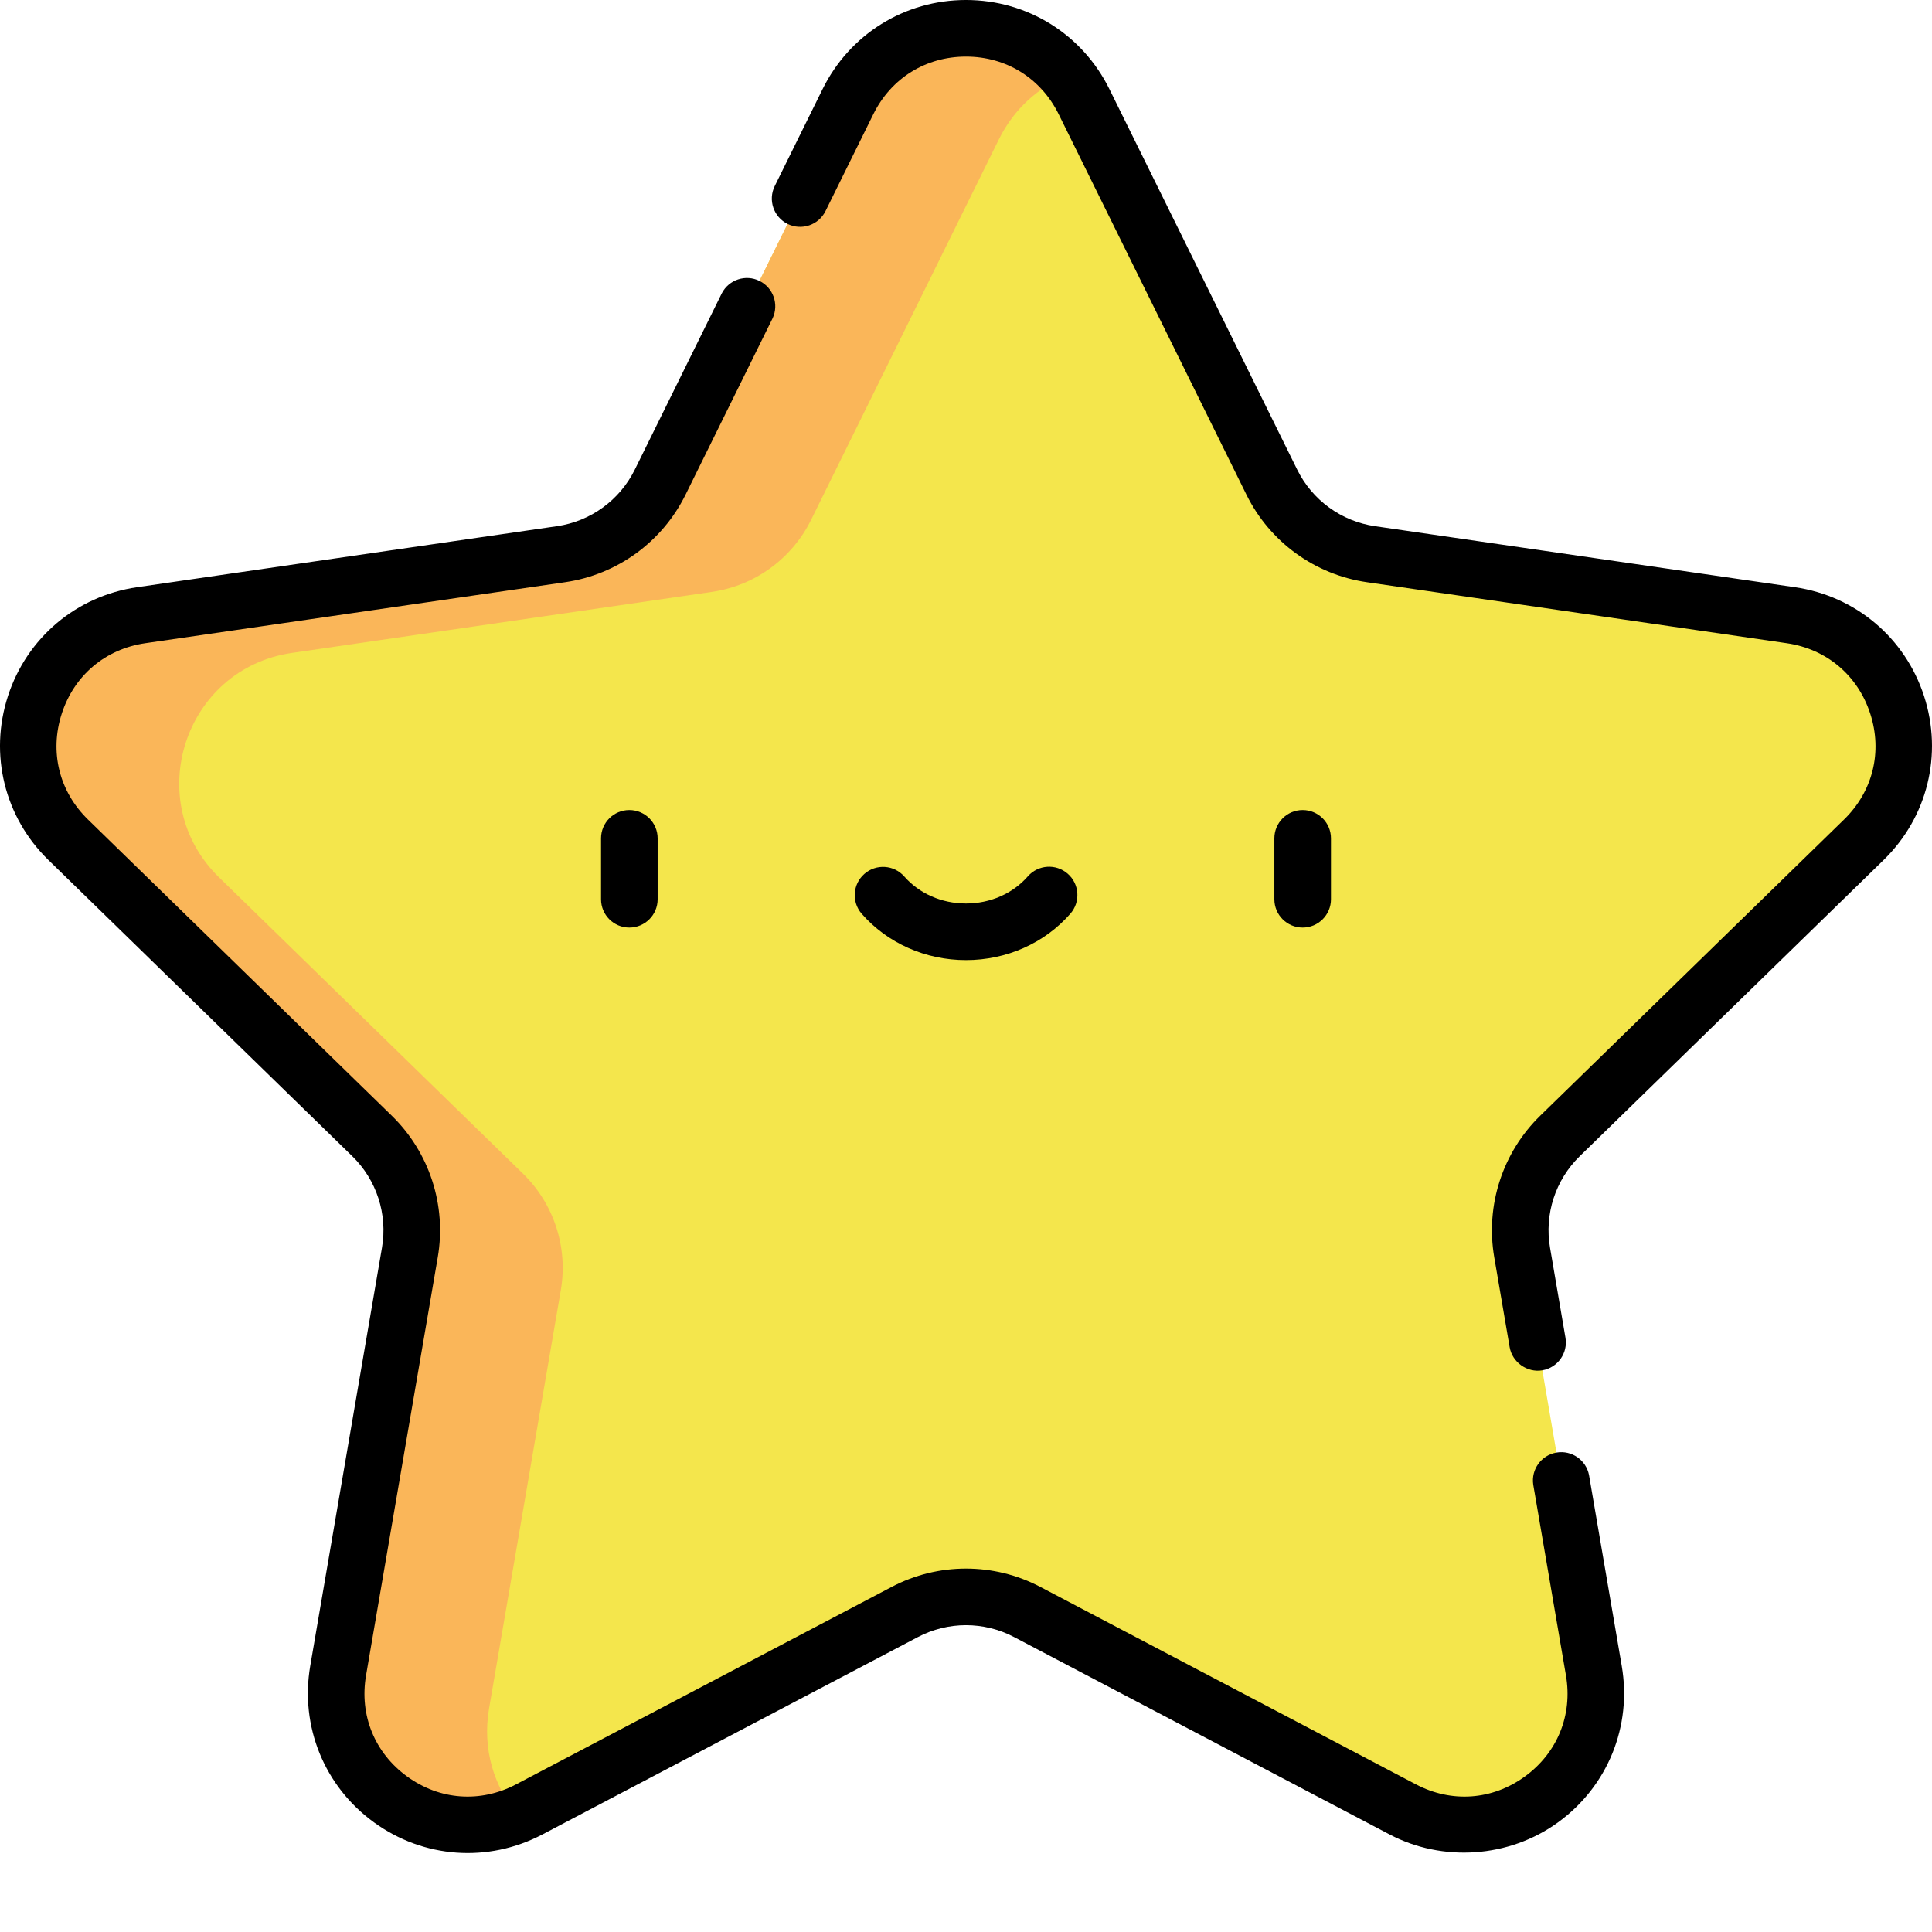
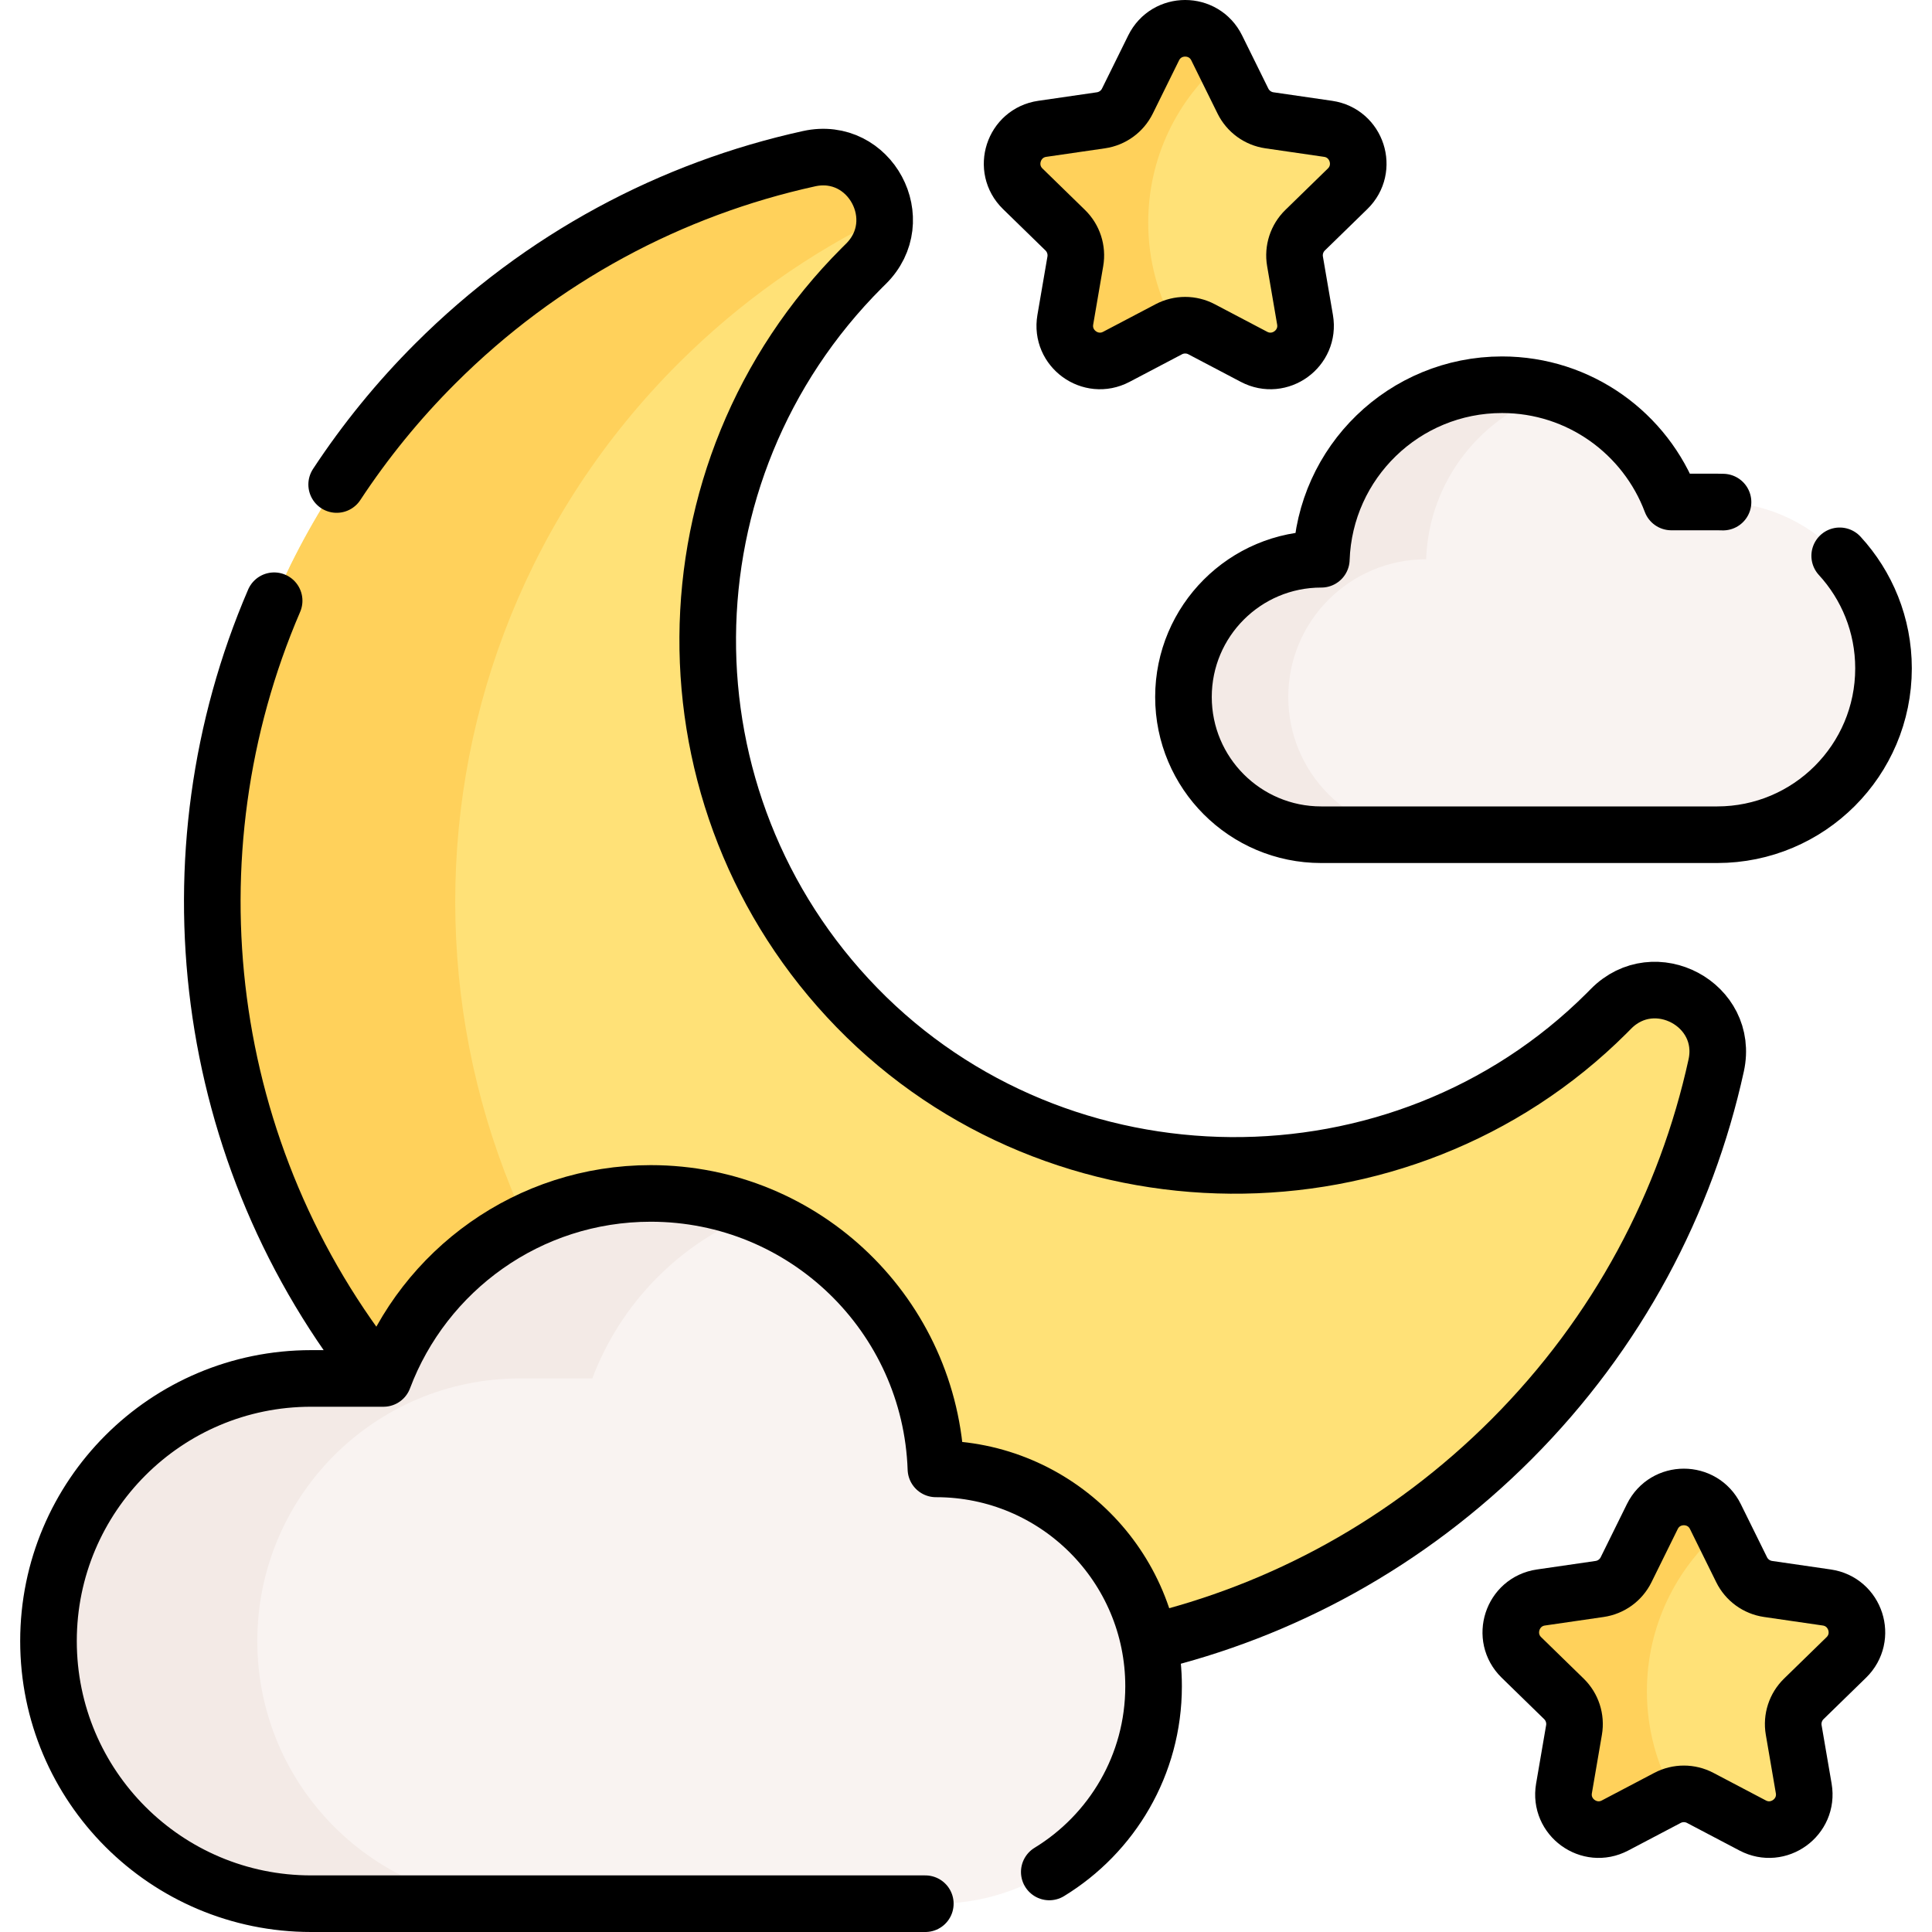
<svg xmlns="http://www.w3.org/2000/svg" version="1.1" width="512" height="512" x="0" y="0" viewBox="0 0 512 512" style="enable-background:new 0 0 512 512" xml:space="preserve" class="">
  <g>
-     <path fill="#f4e64c" d="M493.93 222.535c20.71-20.187 9.28-55.36-19.336-59.515l-111.27-16.168a34.898 34.898 0 0 1-26.273-19.09L287.289 26.934C274.49 1 237.508 1 224.711 26.934l-49.762 100.828a34.898 34.898 0 0 1-26.273 19.09L37.406 163.02c-28.62 4.156-40.047 39.328-19.34 59.515l80.52 78.485a34.901 34.901 0 0 1 10.035 30.882l-19.008 110.82c-4.89 28.505 25.028 50.243 50.625 36.782l99.524-52.32a34.892 34.892 0 0 1 32.472 0l99.524 52.32c25.597 13.457 55.515-8.277 50.629-36.781l-19.008-110.82a34.894 34.894 0 0 1 10.035-30.883zm0 0" opacity="1" data-original="#f4e64c" class="" />
-     <path fill="#fab659" d="m129.613 452.723 19.008-110.82a34.89 34.89 0 0 0-10.035-30.883L58.07 232.535c-20.71-20.187-9.28-55.36 19.336-59.515l111.27-16.168a34.89 34.89 0 0 0 26.273-19.09l49.762-100.828c4.094-8.293 10.664-13.918 18.121-16.907-15.414-18.761-46.586-16.465-58.121 6.907l-49.762 100.828a34.89 34.89 0 0 1-26.273 19.09L37.406 163.02c-28.62 4.156-40.047 39.328-19.34 59.515l80.52 78.485a34.901 34.901 0 0 1 10.035 30.882l-19.008 110.82C84.918 470.09 112.31 491.2 137.16 480.93c-6.164-7.34-9.422-17.27-7.547-28.207zm0 0" opacity="1" data-original="#fab659" />
-     <path d="M159.281 222.168v16.148c0 4.145 3.356 7.5 7.5 7.5a7.5 7.5 0 0 0 7.5-7.5v-16.148a7.5 7.5 0 1 0-15 0zM352.719 238.316v-16.148c0-4.14-3.36-7.5-7.5-7.5s-7.5 3.36-7.5 7.5v16.148a7.5 7.5 0 1 0 15 0zM256 254.438c10.746 0 20.832-4.485 27.668-12.31a7.5 7.5 0 0 0-.711-10.581 7.497 7.497 0 0 0-10.582.71c-3.988 4.563-9.957 7.18-16.375 7.18s-12.387-2.617-16.375-7.18a7.5 7.5 0 0 0-11.293 9.872c6.836 7.824 16.922 12.309 27.668 12.309zm0 0" fill="#000000" opacity="1" data-original="#000000" />
-     <path d="M101.227 330.648 82.219 441.473c-2.746 16.02 3.715 31.906 16.867 41.46 13.148 9.555 30.254 10.79 44.644 3.227l99.524-52.32c7.98-4.2 17.512-4.2 25.492 0 0 0 99.52 52.32 99.524 52.32 13.945 7.332 31.558 6.281 44.644-3.226 13.148-9.555 19.613-25.442 16.863-41.461l-8.668-50.555a7.502 7.502 0 0 0-14.785 2.535l8.668 50.555c1.805 10.508-2.27 20.523-10.894 26.789-8.625 6.27-19.41 7.047-28.848 2.086l-99.523-52.32a42.372 42.372 0 0 0-39.454 0l-99.523 52.32c-9.438 4.96-20.223 4.183-28.848-2.086-8.625-6.266-12.699-16.281-10.898-26.79l19.008-110.82a42.39 42.39 0 0 0-12.192-37.523L23.305 217.18c-7.633-7.442-10.227-17.938-6.934-28.078 3.297-10.141 11.563-17.11 22.113-18.645l111.274-16.168a42.386 42.386 0 0 0 31.918-23.191l23.074-46.75a7.503 7.503 0 0 0-13.453-6.64l-23.074 46.753a27.39 27.39 0 0 1-20.625 14.984l-111.27 16.168c-16.086 2.336-29.2 13.39-34.223 28.852-5.023 15.457-.91 32.11 10.727 43.453l80.52 78.484a27.382 27.382 0 0 1 7.875 24.246zm0 0" fill="#000000" opacity="1" data-original="#000000" />
-     <path d="m475.672 155.613-111.274-16.168a27.394 27.394 0 0 1-20.625-14.984L294.016 23.629C286.82 9.055 272.254 0 256 0s-30.82 9.055-38.016 23.629L205.316 49.3c-1.832 3.71-.308 8.21 3.407 10.043s8.21.308 10.047-3.407l12.667-25.667C236.157 20.707 245.337 15 256 15s19.844 5.707 24.563 15.27l49.761 100.828a42.393 42.393 0 0 0 31.918 23.191l111.274 16.168c10.55 1.535 18.816 8.504 22.113 18.645 3.293 10.14.703 20.636-6.934 28.078l-80.515 78.484a42.39 42.39 0 0 0-12.192 37.524l4.086 23.835c.692 4.012 4.66 6.813 8.66 6.125a7.499 7.499 0 0 0 6.125-8.66l-4.086-23.836a27.378 27.378 0 0 1 7.875-24.246l80.52-78.484c11.637-11.344 15.75-27.996 10.727-43.457-5.024-15.461-18.137-26.516-34.223-28.852zm0 0" fill="#000000" opacity="1" data-original="#000000" />
+     <path d="M425.76 268.531c.381-.38.759-.762 1.135-1.145 11.542-11.776 31.452-1.146 27.919 14.96-7.963 36.303-26.047 70.833-54.254 99.08-78.917 79.029-205.948 79.166-285.035.306-78.946-78.719-79.016-206.537-.21-285.343 28.248-28.248 62.79-46.361 99.111-54.342 16.16-3.551 26.815 16.348 15.002 27.934-.329.323-.657.647-.983.973-54.068 54.068-54.514 141.441-1.36 196.06 53.688 55.167 144.173 55.878 198.675 1.517z" style="" fill="#ffe177" data-original="#ffe177" />
+     <path d="M179.905 381.729c31.23 31.14 69.93 49.96 110.19 56.47-61.57 9.97-126.81-8.85-174.57-56.47-78.95-78.72-79.02-206.53-.21-285.34 28.25-28.25 62.79-46.36 99.11-54.34 11.02-2.42 19.48 6.06 20 15.37-19.78 9.57-38.32 22.56-54.73 38.97-78.81 78.81-78.74 206.62.21 285.34z" style="" fill="#ffd15b" data-original="#ffd15b" />
+     <path d="M100.73 365.3c-47.64-59.12-57.01-138.88-28.08-206.1M89.22 128.4a202.719 202.719 0 0 1 26.09-32.01c28.25-28.25 62.79-46.36 99.11-54.34 16.16-3.55 26.82 16.35 15 27.93-.32.32-.65.65-.98.97-54.07 54.07-54.51 141.45-1.36 196.06 53.69 55.17 144.17 55.88 198.68 1.52.38-.38.76-.76 1.13-1.14 11.54-11.78 31.45-1.15 27.92 14.96-7.96 36.3-26.05 70.83-54.25 99.08-27.51 27.55-60.87 45.51-96.01 53.88" style="stroke-width:15;stroke-linecap:round;stroke-linejoin:round;stroke-miterlimit:10;" fill="none" stroke="#000000" stroke-width="15" stroke-linecap="round" stroke-linejoin="round" stroke-miterlimit="10" data-original="#000000" class="" />
+     <path d="M82.449 365.304h19.182c10.768-28.648 38.407-49.038 70.819-49.038 40.892 0 74.184 32.452 75.577 73.004h.067c31.82 0 57.615 25.795 57.615 57.615S279.914 504.5 248.094 504.5H82.449c-38.438 0-69.598-31.16-69.598-69.598.001-38.438 31.16-69.598 69.598-69.598z" style="" fill="#f9f3f1" data-original="#f9f3f1" class="" />
+     <path d="M200.109 321.49c-19.86 7.82-35.62 23.8-43.14 43.81h-19.18c-19.22 0-36.62 7.79-49.22 20.38-12.59 12.6-20.38 30-20.38 49.22 0 38.44 31.16 69.6 69.6 69.6h-55.34c-38.44 0-69.6-31.16-69.6-69.6 0-19.22 7.79-36.62 20.38-49.22 12.6-12.59 30-20.38 49.22-20.38h19.18c10.77-28.64 38.4-49.03 70.82-49.03 9.76 0 19.09 1.85 27.66 5.22z" style="" fill="#f3eae6" data-original="#f3eae6" />
+     <path d="M278.07 496.09c16.58-10.12 27.64-28.37 27.64-49.2v-.01c0-31.81-25.8-57.61-57.62-57.61h-.06c-.7-20.27-9.37-38.53-22.98-51.71s-32.15-21.29-52.6-21.29c-32.41 0-60.05 20.39-70.82 49.03H82.45c-19.22 0-36.62 7.79-49.21 20.38-12.6 12.6-20.39 30-20.39 49.22 0 38.44 31.16 69.6 69.6 69.6h162.77" style="stroke-width:15;stroke-linecap:round;stroke-linejoin:round;stroke-miterlimit:10;" fill="none" stroke="#000000" stroke-width="15" stroke-linecap="round" stroke-linejoin="round" stroke-miterlimit="10" data-original="#000000" class="" />
+     <path d="M345.869 61.01a9.345 9.345 0 0 0-2.68 8.24l2.66 15.49c1.31 7.61-6.69 13.42-13.52 9.82l-13.91-7.31a9.325 9.325 0 0 0-6.92-.7c-.6.17-1.19.41-1.75.7l-13.91 7.31c-6.84 3.6-14.83-2.21-13.52-9.82l2.65-15.49a9.29 9.29 0 0 0-2.68-8.24l-11.25-10.97c-5.53-5.39-2.48-14.79 5.17-15.9l15.55-2.26a9.306 9.306 0 0 0 7.01-5.1l6.96-14.08c3.41-6.93 13.29-6.93 16.71 0l1.67 3.39 5.28 10.69a9.339 9.339 0 0 0 7.02 5.1l15.55 2.26c7.64 1.11 10.7 10.51 5.16 15.9l-11.25 10.97z" style="" fill="#ffe177" data-original="#ffe177" />
+     <path d="M304.289 58.97c0 10.02 2.61 19.43 7.21 27.58-.6.17-1.19.41-1.75.7l-13.91 7.31c-6.84 3.6-14.83-2.21-13.52-9.82l2.65-15.49a9.29 9.29 0 0 0-2.68-8.24l-11.25-10.97c-5.53-5.39-2.48-14.79 5.17-15.9l15.55-2.26a9.306 9.306 0 0 0 7.01-5.1l6.96-14.08c3.41-6.93 13.29-6.93 16.71 0l1.67 3.39c-12.13 10.32-19.82 25.7-19.82 42.88z" style="" fill="#ffd15b" data-original="#ffd15b" />
+     <path d="m322.44 12.695 6.953 14.089a9.32 9.32 0 0 0 7.017 5.098l15.548 2.259c7.645 1.111 10.697 10.505 5.165 15.897l-11.25 10.966a9.318 9.318 0 0 0-2.68 8.25l2.656 15.485c1.306 7.614-6.686 13.42-13.523 9.825l-13.906-7.311a9.323 9.323 0 0 0-8.674 0l-13.906 7.311c-6.837 3.595-14.829-2.211-13.523-9.825l2.656-15.485a9.322 9.322 0 0 0-2.68-8.25l-11.25-10.966c-5.532-5.392-2.479-14.786 5.165-15.897l15.548-2.259a9.319 9.319 0 0 0 7.017-5.098l6.953-14.089c3.418-6.927 13.296-6.927 16.714 0z" style="stroke-width:15;stroke-linecap:round;stroke-linejoin:round;stroke-miterlimit:10;" fill="none" stroke="#000000" stroke-width="15" stroke-linecap="round" stroke-linejoin="round" stroke-miterlimit="10" data-original="#000000" class="" />
+     <path d="M478.026 450.221a9.345 9.345 0 0 0-2.68 8.24l2.66 15.49c1.31 7.61-6.69 13.42-13.52 9.82l-13.91-7.31a9.325 9.325 0 0 0-6.92-.7c-.6.17-1.19.41-1.75.7l-13.91 7.31c-6.84 3.6-14.83-2.21-13.52-9.82l2.65-15.49a9.29 9.29 0 0 0-2.68-8.24l-11.25-10.97c-5.53-5.39-2.48-14.79 5.17-15.9l15.55-2.26a9.306 9.306 0 0 0 7.01-5.1l6.96-14.08c3.41-6.93 13.29-6.93 16.71 0l1.67 3.39 5.28 10.69a9.339 9.339 0 0 0 7.02 5.1l15.55 2.26c7.64 1.11 10.7 10.51 5.16 15.9l-11.25 10.97z" style="" fill="#ffe177" data-original="#ffe177" />
+     <path d="M436.446 448.181c0 10.02 2.61 19.43 7.21 27.58-.6.17-1.19.41-1.75.7l-13.91 7.31c-6.84 3.6-14.83-2.21-13.52-9.82l2.65-15.49a9.29 9.29 0 0 0-2.68-8.24l-11.25-10.97c-5.53-5.39-2.48-14.79 5.17-15.9l15.55-2.26a9.306 9.306 0 0 0 7.01-5.1l6.96-14.08c3.41-6.93 13.29-6.93 16.71 0l1.67 3.39c-12.13 10.32-19.82 25.7-19.82 42.88z" style="" fill="#ffd15b" data-original="#ffd15b" />
+     <path d="m454.597 401.906 6.953 14.089a9.32 9.32 0 0 0 7.017 5.098l15.548 2.259c7.645 1.111 10.697 10.505 5.165 15.897l-11.25 10.966a9.318 9.318 0 0 0-2.68 8.25l2.656 15.485c1.306 7.614-6.686 13.42-13.523 9.825l-13.906-7.311a9.323 9.323 0 0 0-8.674 0l-13.906 7.311c-6.837 3.595-14.829-2.211-13.523-9.825l2.656-15.485a9.322 9.322 0 0 0-2.68-8.25l-11.25-10.966c-5.532-5.392-2.479-14.786 5.165-15.897l15.548-2.259a9.319 9.319 0 0 0 7.017-5.098l6.953-14.089c3.418-6.927 13.296-6.927 16.714 0z" style="stroke-width:15;stroke-linecap:round;stroke-linejoin:round;stroke-miterlimit:10;" fill="none" stroke="#000000" stroke-width="15" stroke-linecap="round" stroke-linejoin="round" stroke-miterlimit="10" data-original="#000000" class="" />
+     <path d="M455.062 133.028H442.91c-6.822-18.148-24.33-31.065-44.863-31.065-25.904 0-46.994 20.558-47.877 46.247h-.042c-20.157 0-36.498 16.341-36.498 36.498 0 20.157 16.341 36.498 36.498 36.498h104.934c24.35 0 44.089-19.739 44.089-44.089 0-24.35-19.74-44.089-44.089-44.089z" style="" fill="#f9f3f1" data-original="#f9f3f1" class="" />
+     <path d="M411.932 104.005c-19.173 5.805-33.275 23.308-33.991 44.211h-.044c-20.152 0-36.492 16.34-36.492 36.492v.009c0 20.152 16.34 36.492 36.492 36.492H350.13c-20.161 0-36.501-16.34-36.501-36.492v-.009c0-20.152 16.34-36.492 36.501-36.492h.044c.446-12.843 5.936-24.409 14.557-32.759 8.62-8.349 20.37-13.49 33.318-13.49 4.834.001 9.494.718 13.883 2.038z" style="" fill="#f3eae6" data-original="#f3eae6" />
+     <path d="M487.54 147.3c7.21 7.85 11.61 18.32 11.61 29.82 0 24.35-19.74 44.09-44.09 44.09H350.13c-10.08 0-19.21-4.09-25.81-10.69-6.6-6.6-10.69-15.73-10.69-25.81 0-20.16 16.34-36.5 36.5-36.5h.04c.44-12.85 5.93-24.41 14.55-32.76s20.38-13.49 33.33-13.49c20.53 0 38.04 12.92 44.86 31.07h12.15c.52 0 1.04.01 1.56.03" style="stroke-width:15;stroke-linecap:round;stroke-linejoin:round;stroke-miterlimit:10;" fill="none" stroke="#000000" stroke-width="15" stroke-linecap="round" stroke-linejoin="round" stroke-miterlimit="10" data-original="#000000" class="" />
  </g>
</svg>
